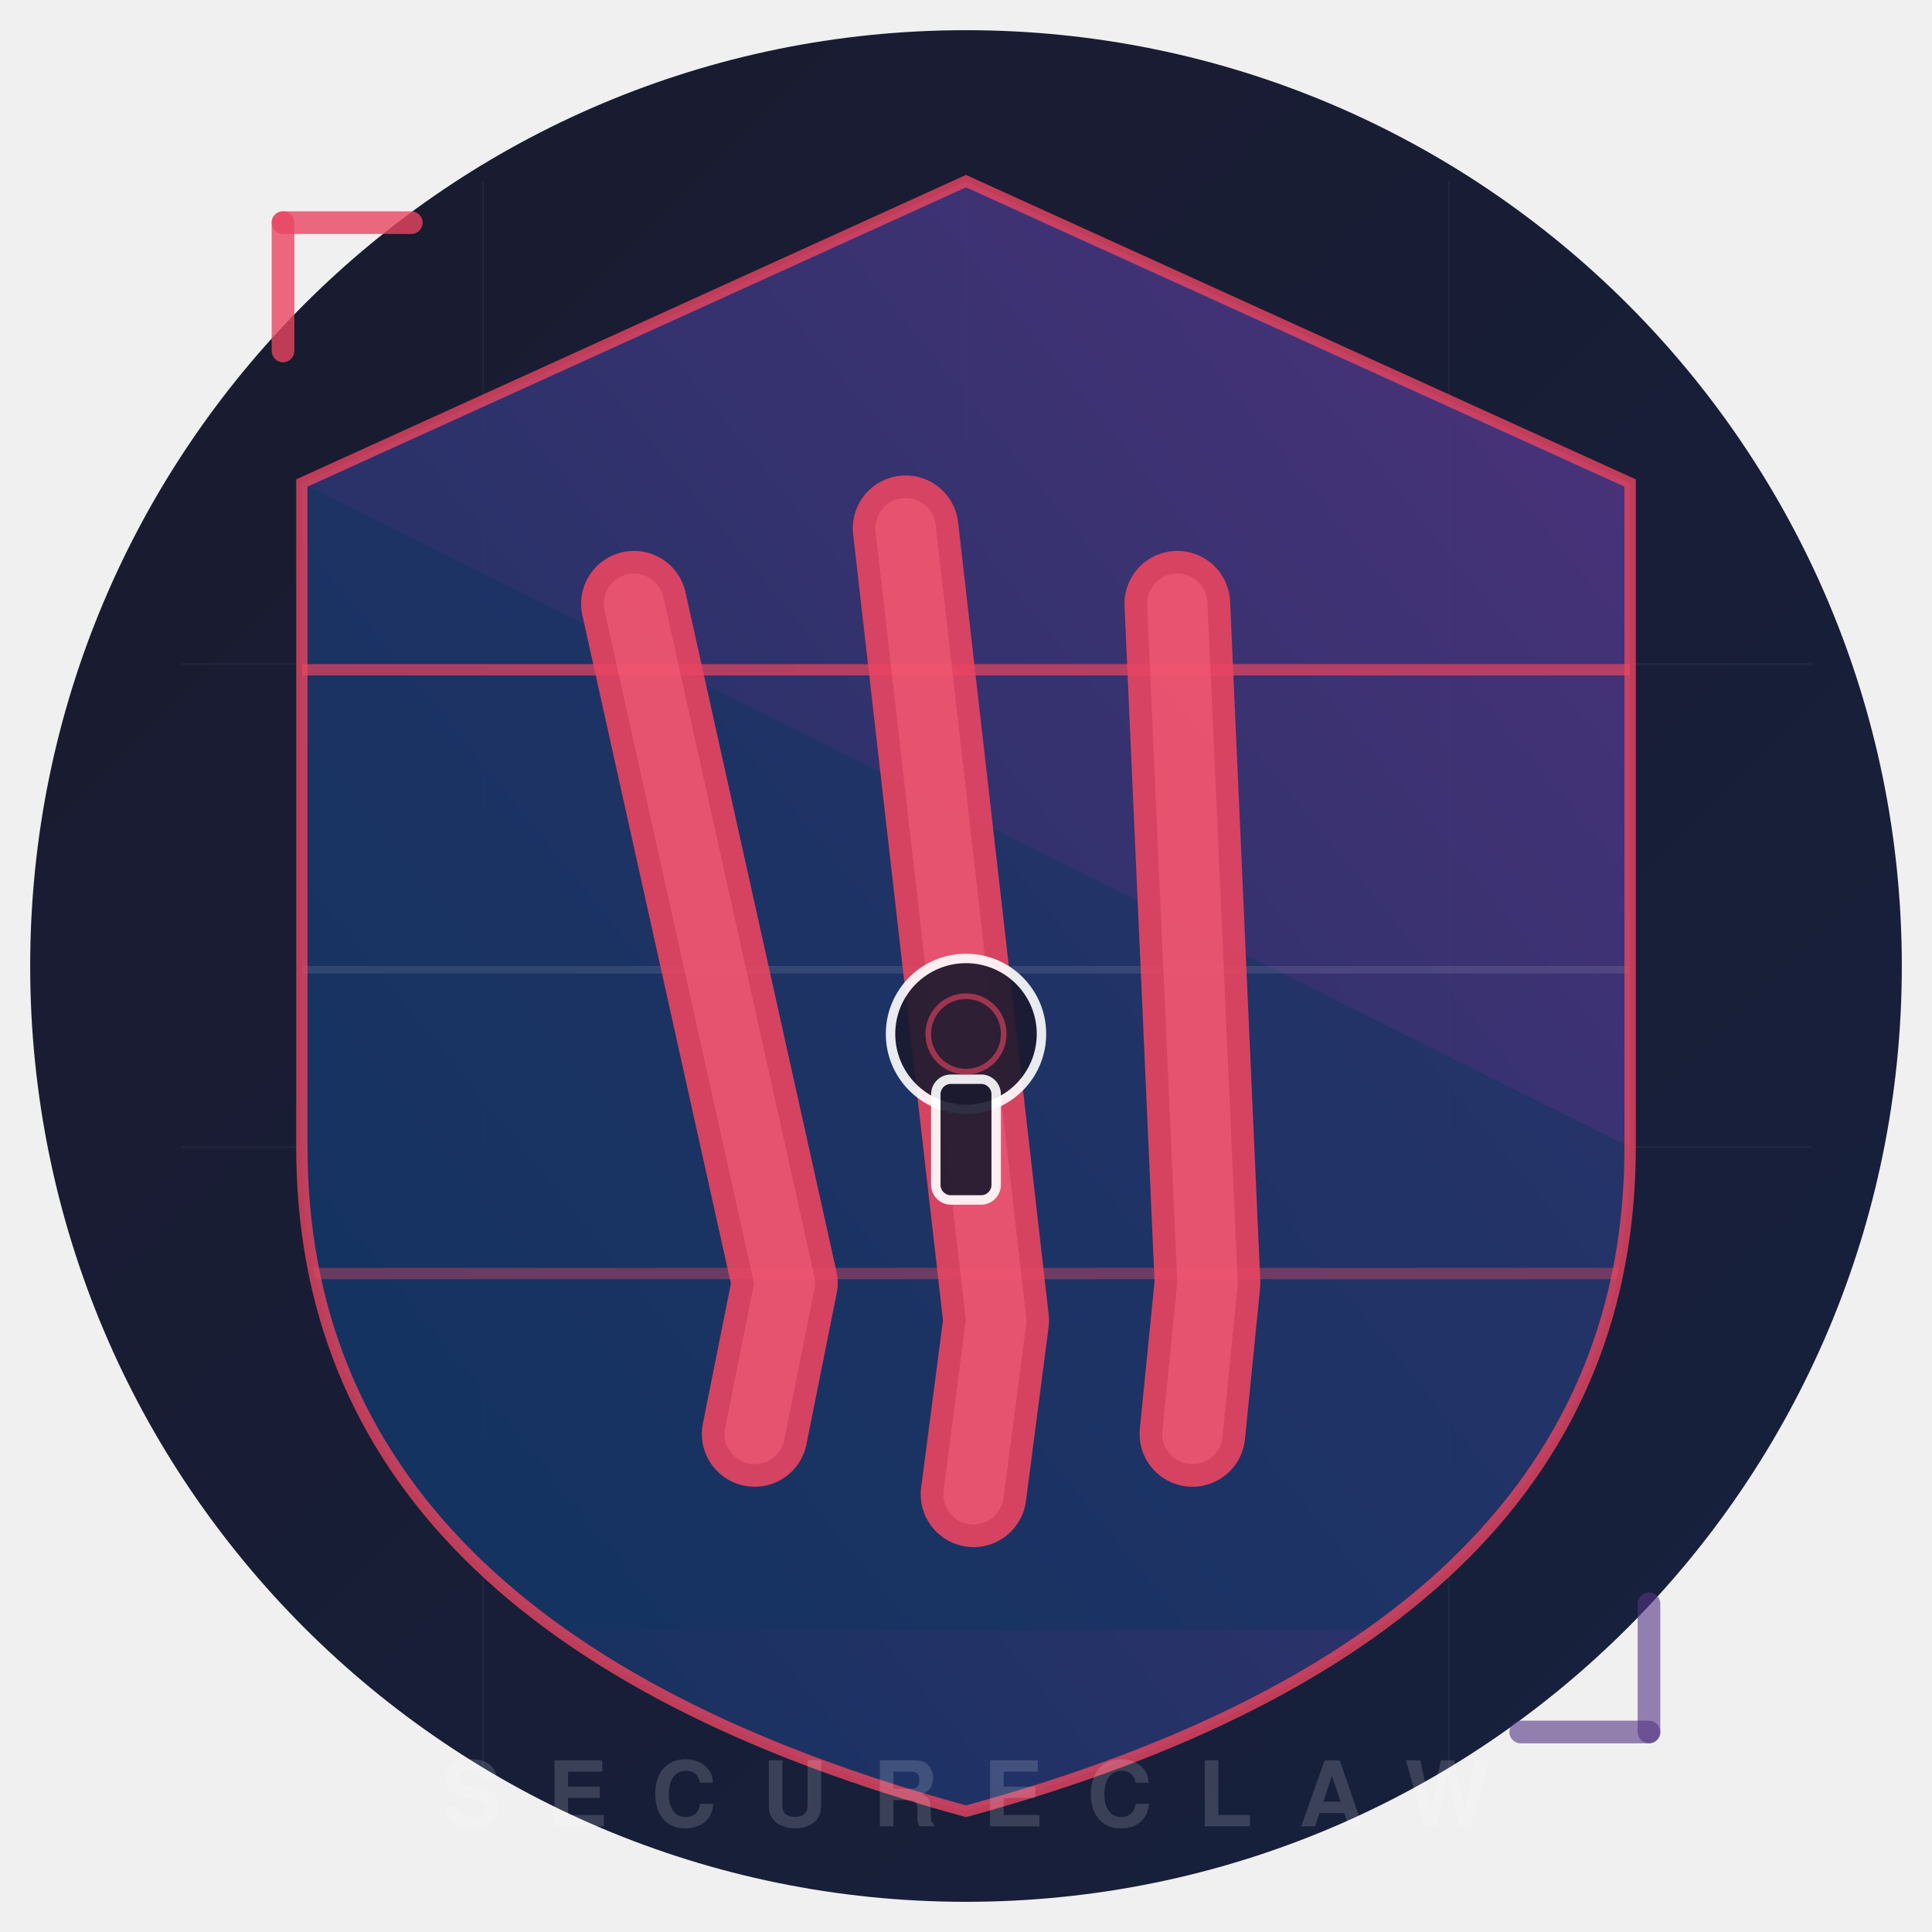
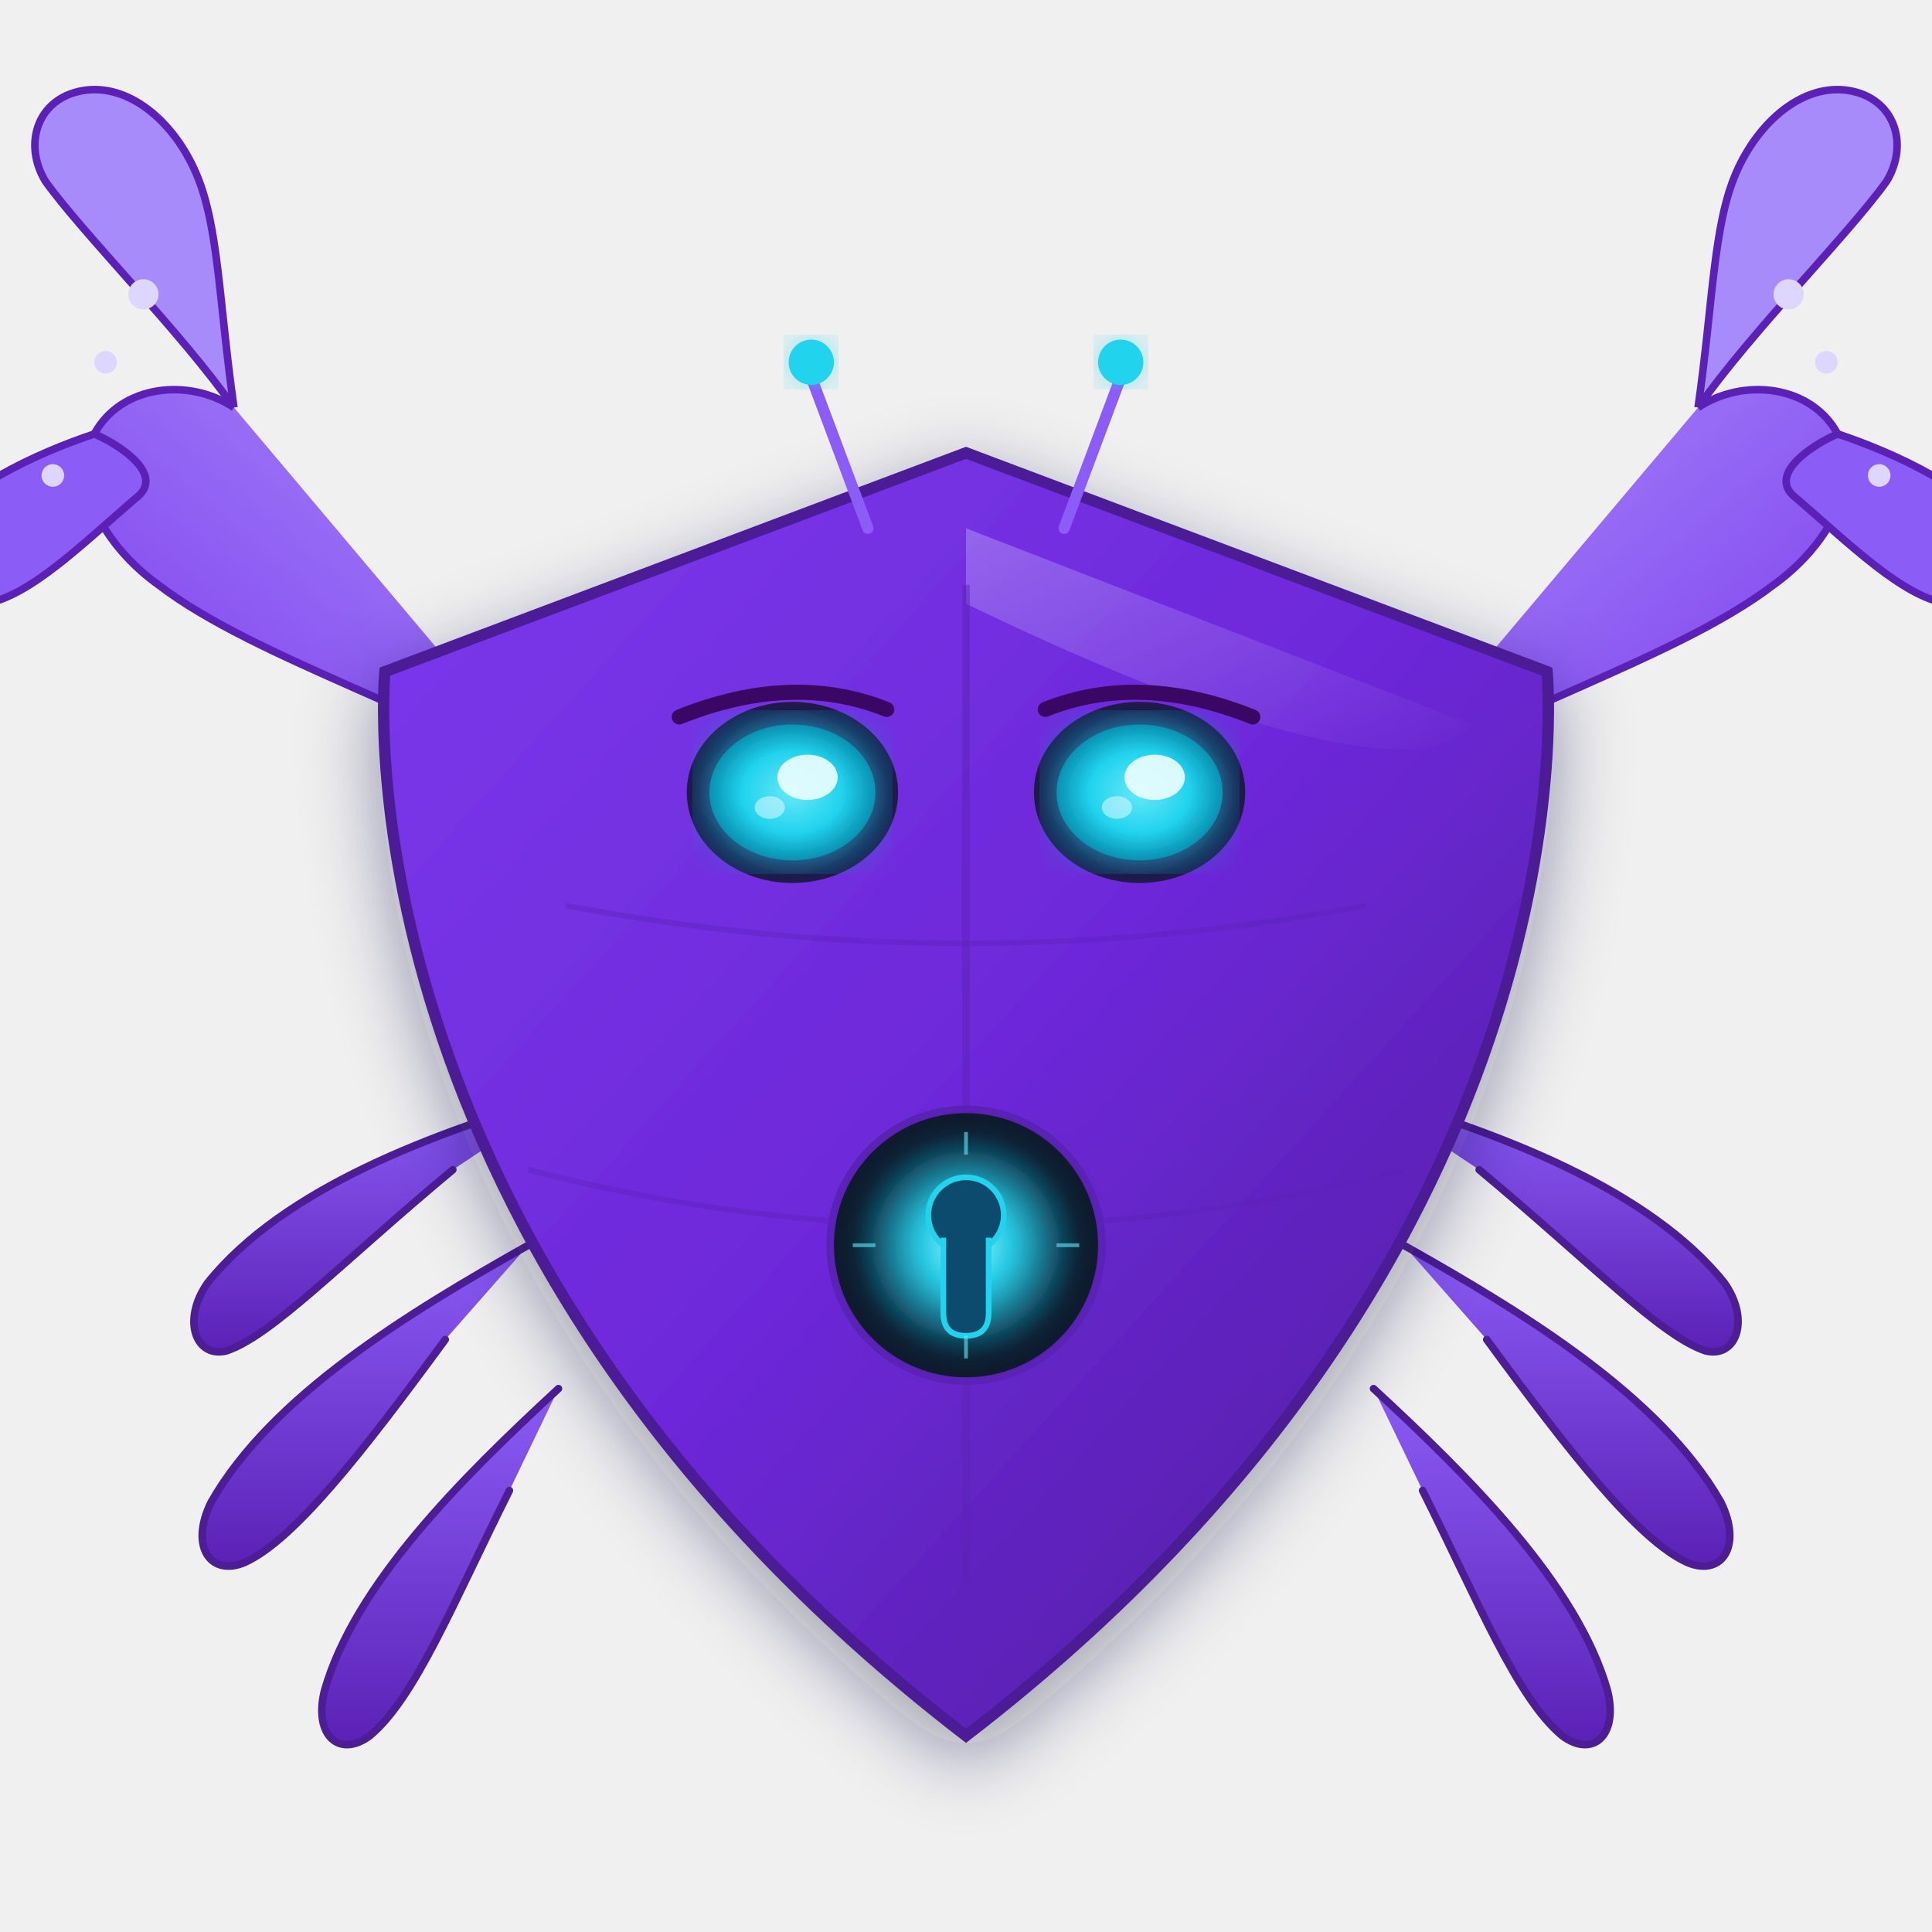
<svg xmlns="http://www.w3.org/2000/svg" viewBox="0 0 512 512" width="512" height="512">
  <defs>
-     <linearGradient id="g1" x1="0%" y1="0%" x2="100%" y2="100%">
-       <stop offset="0%" stop-color="#1a1a2e" />
-       <stop offset="100%" stop-color="#16213e" />
+     <linearGradient id="bodyGrad" x1="0%" y1="0%" x2="100%" y2="100%">
+       <stop offset="0%" style="stop-color:#7c3aed" />
+       <stop offset="50%" style="stop-color:#6d28d9" />
+       <stop offset="100%" style="stop-color:#4c1d95" />
    </linearGradient>
-     <linearGradient id="g2" x1="0%" y1="0%" x2="0%" y2="100%">
-       <stop offset="0%" stop-color="#e94560" />
-       <stop offset="100%" stop-color="#c23152" />
+     <linearGradient id="clawL" x1="100%" y1="0%" x2="0%" y2="100%">
+       <stop offset="0%" style="stop-color:#a78bfa" />
+       <stop offset="100%" style="stop-color:#7c3aed" />
    </linearGradient>
-     <linearGradient id="g3" x1="0%" y1="100%" x2="100%" y2="0%">
-       <stop offset="0%" stop-color="#0f3460" />
-       <stop offset="100%" stop-color="#533483" />
+     <linearGradient id="clawR" x1="0%" y1="0%" x2="100%" y2="100%">
+       <stop offset="0%" style="stop-color:#a78bfa" />
+       <stop offset="100%" style="stop-color:#7c3aed" />
    </linearGradient>
-     <clipPath id="shieldClip">
-       <path d="M256 48 L432 128 L432 304 Q432 432 256 480 Q80 432 80 304 L80 128 Z" />
-     </clipPath>
+     <linearGradient id="legGrad" x1="0%" y1="0%" x2="0%" y2="100%">
+       <stop offset="0%" style="stop-color:#8b5cf6" />
+       <stop offset="100%" style="stop-color:#5b21b6" />
+     </linearGradient>
+     <radialGradient id="eyeGlow" cx="50%" cy="50%" r="50%">
+       <stop offset="0%" style="stop-color:#67e8f9" />
+       <stop offset="60%" style="stop-color:#22d3ee" />
+       <stop offset="100%" style="stop-color:#0891b2" />
+     </radialGradient>
+     <linearGradient id="shieldHL" x1="0%" y1="0%" x2="100%" y2="100%">
+       <stop offset="0%" style="stop-color:#c4b5fd" stop-opacity="0.4" />
+       <stop offset="100%" style="stop-color:#c4b5fd" stop-opacity="0" />
+     </linearGradient>
+     <radialGradient id="coreGlow" cx="50%" cy="50%" r="50%">
+       <stop offset="0%" style="stop-color:#a5f3fc" />
+       <stop offset="40%" style="stop-color:#22d3ee" stop-opacity="0.8" />
+       <stop offset="100%" style="stop-color:#0e7490" stop-opacity="0" />
+     </radialGradient>
+     <filter id="glow">
+       <feGaussianBlur stdDeviation="6" result="blur" />
+       <feMerge>
+         <feMergeNode in="blur" />
+         <feMergeNode in="SourceGraphic" />
+       </feMerge>
+     </filter>
+     <filter id="softShadow">
+       <feDropShadow dx="0" dy="6" stdDeviation="10" flood-color="#1e1b4b" flood-opacity="0.4" />
+     </filter>
  </defs>
-   <circle cx="256" cy="256" r="248" fill="url(#g1)" />
-   <g stroke="#ffffff" stroke-width="0.5" opacity="0.04">
-     <line x1="128" y1="48" x2="128" y2="480" />
-     <line x1="256" y1="48" x2="256" y2="480" />
-     <line x1="384" y1="48" x2="384" y2="480" />
-     <line x1="48" y1="176" x2="480" y2="176" />
-     <line x1="48" y1="304" x2="480" y2="304" />
+   <g>
+     <path d="M148 210 C120 190, 68 175, 42 155 C28 145, 18 128, 25 115 C32 102, 50 100, 62 108" fill="url(#clawL)" stroke="#5b21b6" stroke-width="2" />
+     <path d="M62 108 C48 88, 22 62, 12 48 C6 38, 10 26, 22 24 C34 22, 46 32, 52 46 C58 60, 58 80, 62 108" fill="#a78bfa" stroke="#5b21b6" stroke-width="2" />
+     <path d="M25 115 C10 120, -12 130, -18 142 C-22 150, -16 162, -4 160 C8 158, 22 144, 36 132 C44 126, 32 118, 25 115" fill="#8b5cf6" stroke="#5b21b6" stroke-width="2" />
+     <circle cx="38" cy="78" r="4" fill="#ddd6fe" />
+     <circle cx="28" cy="96" r="3" fill="#ddd6fe" />
+     <circle cx="14" cy="126" r="3" fill="#ddd6fe" />
  </g>
-   <g clip-path="url(#shieldClip)">
-     <path d="M256 48 L432 128 L432 304 Q432 432 256 480 Q80 432 80 304 L80 128 Z" fill="url(#g3)" opacity="0.9" />
-     <polygon points="80,128 432,304 432,432 80,432" fill="#0f3460" opacity="0.5" />
-     <rect x="80" y="176" width="352" height="3" fill="#e94560" opacity="0.7" />
-     <rect x="80" y="256" width="352" height="2" fill="#ffffff" opacity="0.1" />
-     <rect x="80" y="336" width="352" height="3" fill="#e94560" opacity="0.4" />
+   <g>
+     <path d="M364 210 C392 190, 444 175, 470 155 C484 145, 494 128, 487 115 C480 102, 462 100, 450 108" fill="url(#clawR)" stroke="#5b21b6" stroke-width="2" />
+     <path d="M450 108 C464 88, 490 62, 500 48 C506 38, 502 26, 490 24 C478 22, 466 32, 460 46 C454 60, 454 80, 450 108" fill="#a78bfa" stroke="#5b21b6" stroke-width="2" />
+     <path d="M487 115 C502 120, 524 130, 530 142 C534 150, 528 162, 516 160 C504 158, 490 144, 476 132 C468 126, 480 118, 487 115" fill="#8b5cf6" stroke="#5b21b6" stroke-width="2" />
+     <circle cx="474" cy="78" r="4" fill="#ddd6fe" />
+     <circle cx="484" cy="96" r="3" fill="#ddd6fe" />
+     <circle cx="498" cy="126" r="3" fill="#ddd6fe" />
  </g>
-   <path d="M256 48 L432 128 L432 304 Q432 432 256 480 Q80 432 80 304 L80 128 Z" fill="none" stroke="#e94560" stroke-width="3" opacity="0.8" />
-   <g stroke-linecap="round" stroke-linejoin="round" fill="none">
-     <path d="M168 160 L208 340 L200 380" stroke="#e94560" stroke-width="28" opacity="0.9" />
-     <path d="M168 160 L208 340 L200 380" stroke="#ff6b81" stroke-width="16" opacity="0.4" />
-     <path d="M240 140 L264 350 L258 396" stroke="#e94560" stroke-width="28" opacity="0.9" />
-     <path d="M240 140 L264 350 L258 396" stroke="#ff6b81" stroke-width="16" opacity="0.4" />
-     <path d="M312 160 L320 340 L316 380" stroke="#e94560" stroke-width="28" opacity="0.9" />
-     <path d="M312 160 L320 340 L316 380" stroke="#ff6b81" stroke-width="16" opacity="0.4" />
+   <g fill="url(#legGrad)" stroke="#4c1d95" stroke-width="2" stroke-linecap="round">
+     <path d="M150 290 C115 300, 75 315, 55 340 C48 350, 52 360, 60 358 C72 354, 90 335, 120 310" />
+     <path d="M140 330 C108 348, 72 370, 56 398 C50 410, 56 418, 65 414 C78 408, 96 385, 118 355" />
+     <path d="M148 368 C122 392, 94 420, 86 448 C83 460, 90 466, 98 460 C110 450, 120 425, 135 395" />
  </g>
-   <g transform="translate(256, 290)">
-     <circle cx="0" cy="-16" r="20" fill="#1a1a2e" stroke="#ffffff" stroke-width="2.5" opacity="0.9" />
-     <rect x="-8" y="-4" width="16" height="32" rx="4" fill="#1a1a2e" stroke="#ffffff" stroke-width="2.5" opacity="0.9" />
-     <circle cx="0" cy="-16" r="10" fill="none" stroke="#e94560" stroke-width="1.5" opacity="0.6" />
+   <g fill="url(#legGrad)" stroke="#4c1d95" stroke-width="2" stroke-linecap="round">
+     <path d="M362 290 C397 300, 437 315, 457 340 C464 350, 460 360, 452 358 C440 354, 422 335, 392 310" />
+     <path d="M372 330 C404 348, 440 370, 456 398 C462 410, 456 418, 447 414 C434 408, 416 385, 394 355" />
+     <path d="M364 368 C390 392, 418 420, 426 448 C429 460, 422 466, 414 460 C402 450, 392 425, 377 395" />
  </g>
-   <rect x="72" y="56" width="40" height="6" rx="3" fill="#e94560" opacity="0.8" />
-   <rect x="72" y="56" width="6" height="40" rx="3" fill="#e94560" opacity="0.8" />
-   <rect x="400" y="456" width="40" height="6" rx="3" fill="#533483" opacity="0.6" />
-   <rect x="434" y="422" width="6" height="40" rx="3" fill="#533483" opacity="0.6" />
-   <text x="256" y="484" text-anchor="middle" font-family="'Helvetica Neue', Helvetica, Arial, sans-serif" font-size="24" font-weight="700" letter-spacing="12" fill="#ffffff" opacity="0.15">
-     SECURECLAW
-   </text>
+   <path d="M256 120 L410 178 C410 178 425 330 256 460 C87 330 102 178 102 178 Z" fill="url(#bodyGrad)" filter="url(#softShadow)" stroke="#4c1d95" stroke-width="3" />
+   <path d="M256 140 L390 192 C390 192 380 220 256 160 Z" fill="url(#shieldHL)" />
+   <line x1="256" y1="155" x2="256" y2="420" stroke="#5b21b6" stroke-width="2" opacity="0.5" />
+   <path d="M150 240 Q256 260, 362 240" fill="none" stroke="#5b21b6" stroke-width="1.5" opacity="0.4" />
+   <path d="M140 310 Q256 340, 372 310" fill="none" stroke="#5b21b6" stroke-width="1.5" opacity="0.4" />
+   <ellipse cx="210" cy="210" rx="28" ry="24" fill="#1e1b4b" />
+   <ellipse cx="210" cy="210" rx="22" ry="18" fill="url(#eyeGlow)" filter="url(#glow)" />
+   <ellipse cx="214" cy="206" rx="8" ry="6" fill="#ecfeff" opacity="0.9" />
+   <ellipse cx="204" cy="214" rx="4" ry="3" fill="#ecfeff" opacity="0.5" />
+   <ellipse cx="302" cy="210" rx="28" ry="24" fill="#1e1b4b" />
+   <ellipse cx="302" cy="210" rx="22" ry="18" fill="url(#eyeGlow)" filter="url(#glow)" />
+   <ellipse cx="306" cy="206" rx="8" ry="6" fill="#ecfeff" opacity="0.9" />
+   <ellipse cx="296" cy="214" rx="4" ry="3" fill="#ecfeff" opacity="0.5" />
+   <path d="M180 190 Q210 178, 235 188" fill="none" stroke="#3b0764" stroke-width="4" stroke-linecap="round" />
+   <path d="M277 188 Q302 178, 332 190" fill="none" stroke="#3b0764" stroke-width="4" stroke-linecap="round" />
+   <circle cx="256" cy="330" r="36" fill="#0f172a" stroke="#5b21b6" stroke-width="2" />
+   <circle cx="256" cy="330" r="30" fill="url(#coreGlow)" filter="url(#glow)" />
+   <circle cx="256" cy="322" r="10" fill="#0c4a6e" stroke="#22d3ee" stroke-width="1.5" />
+   <path d="M250 328 L250 348 Q250 354, 256 354 Q262 354, 262 348 L262 328" fill="#0c4a6e" stroke="#22d3ee" stroke-width="1.5" />
+   <line x1="256" y1="300" x2="256" y2="306" stroke="#67e8f9" stroke-width="1" opacity="0.6" />
+   <line x1="256" y1="354" x2="256" y2="360" stroke="#67e8f9" stroke-width="1" opacity="0.6" />
+   <line x1="226" y1="330" x2="232" y2="330" stroke="#67e8f9" stroke-width="1" opacity="0.6" />
+   <line x1="280" y1="330" x2="286" y2="330" stroke="#67e8f9" stroke-width="1" opacity="0.6" />
+   <line x1="230" y1="140" x2="215" y2="100" stroke="#8b5cf6" stroke-width="3" stroke-linecap="round" />
+   <circle cx="215" cy="96" r="6" fill="#22d3ee" filter="url(#glow)" />
+   <line x1="282" y1="140" x2="297" y2="100" stroke="#8b5cf6" stroke-width="3" stroke-linecap="round" />
+   <circle cx="297" cy="96" r="6" fill="#22d3ee" filter="url(#glow)" />
</svg>
